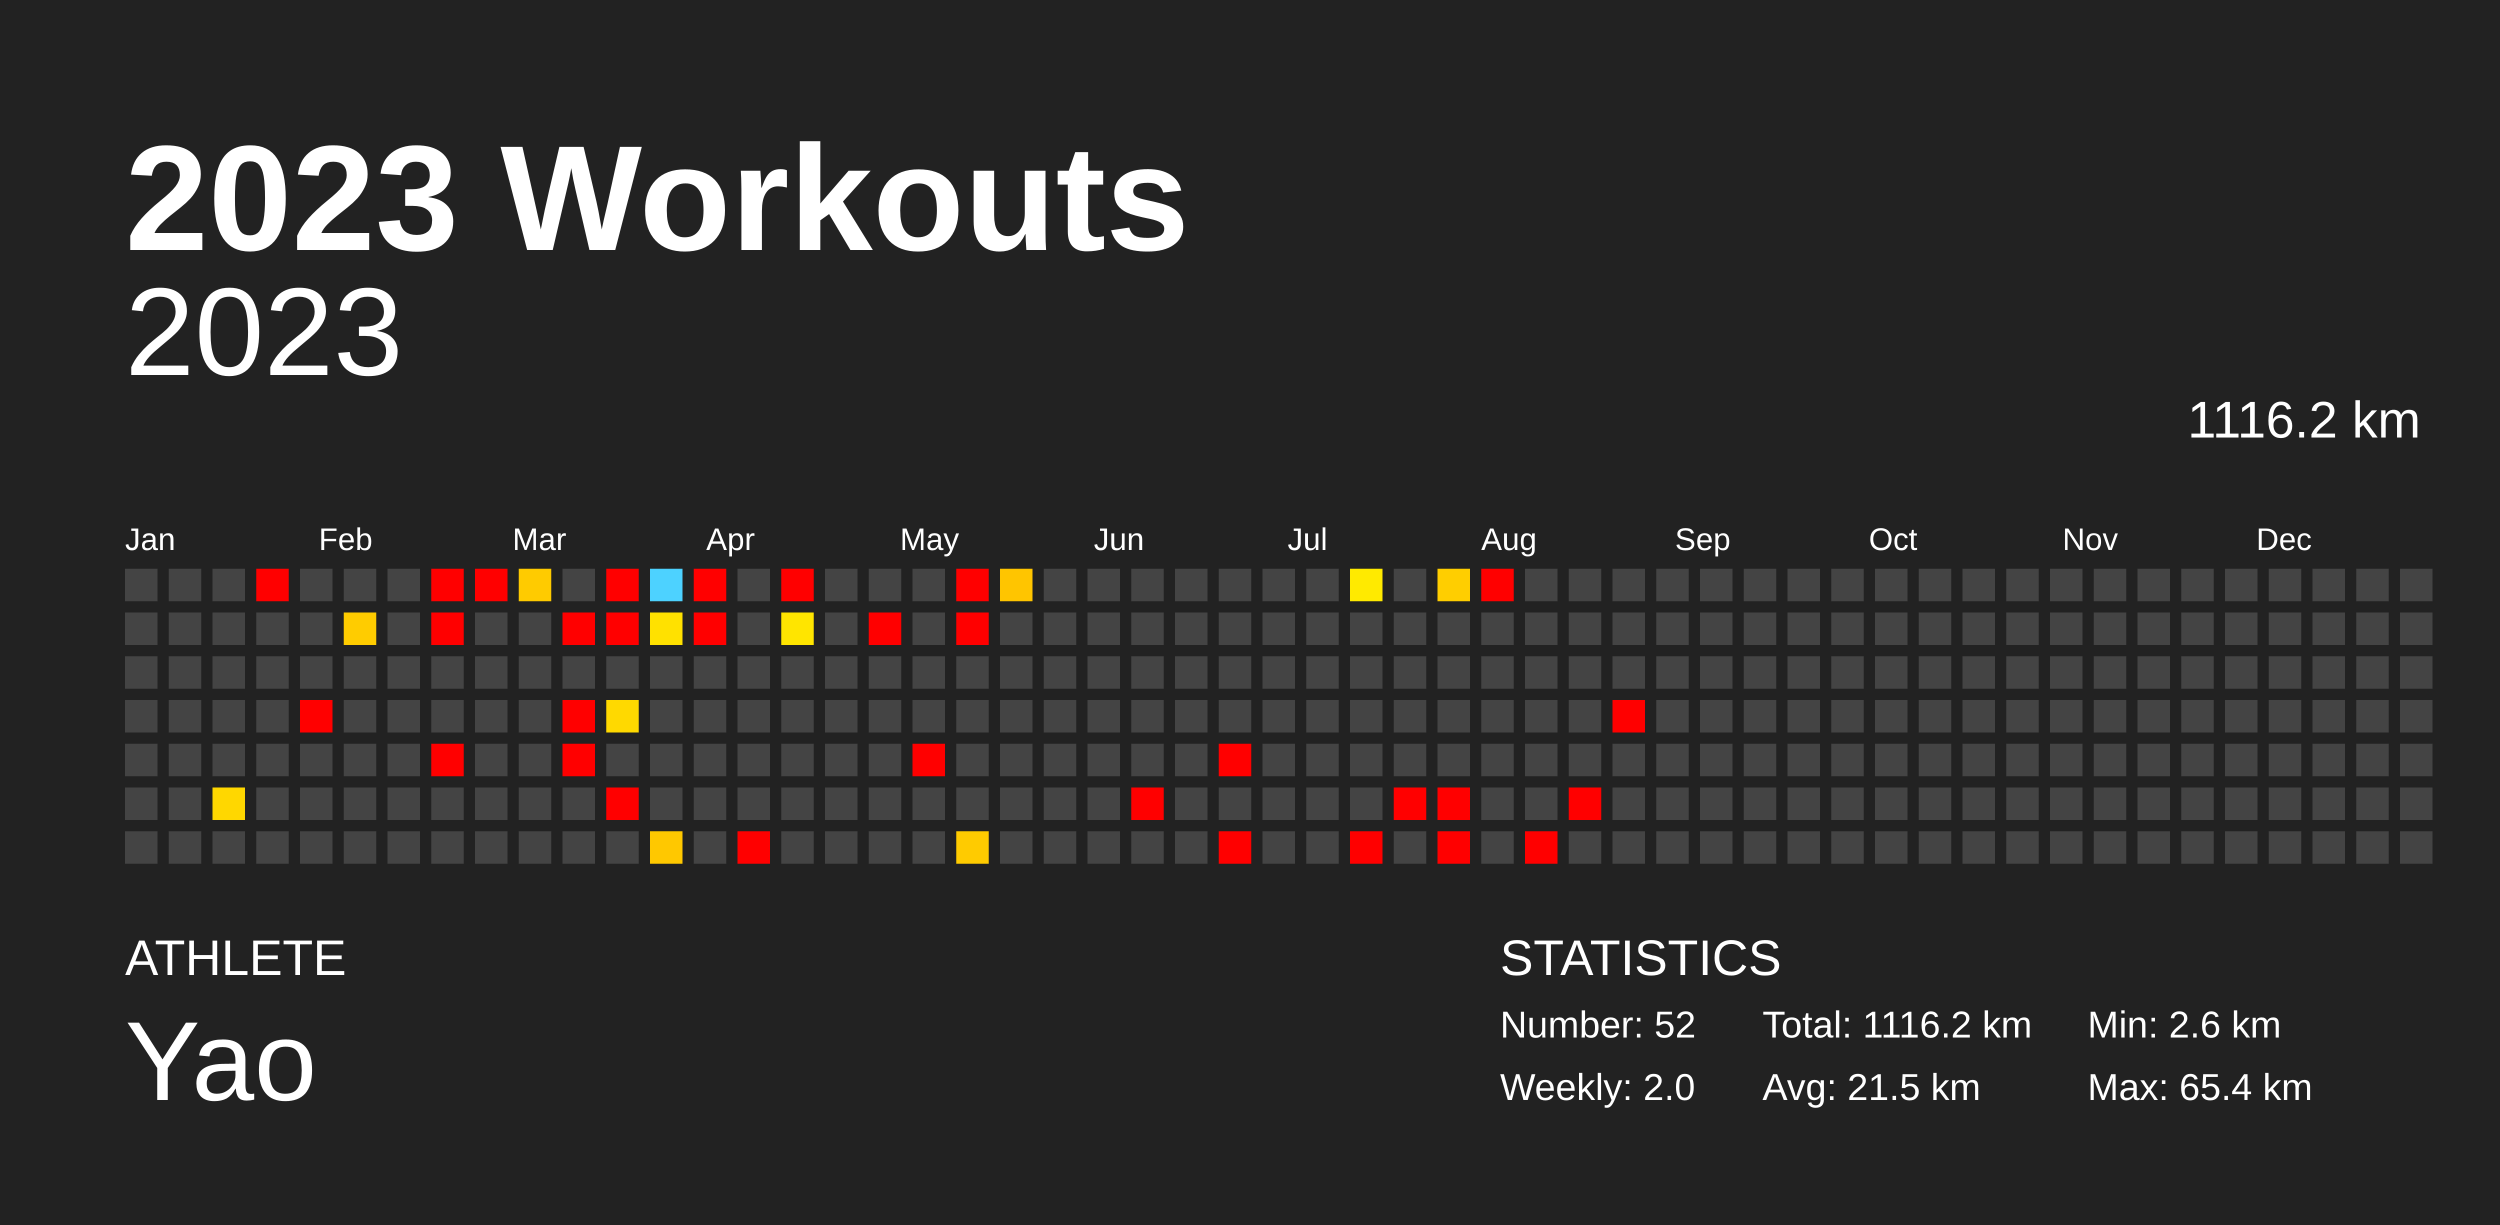
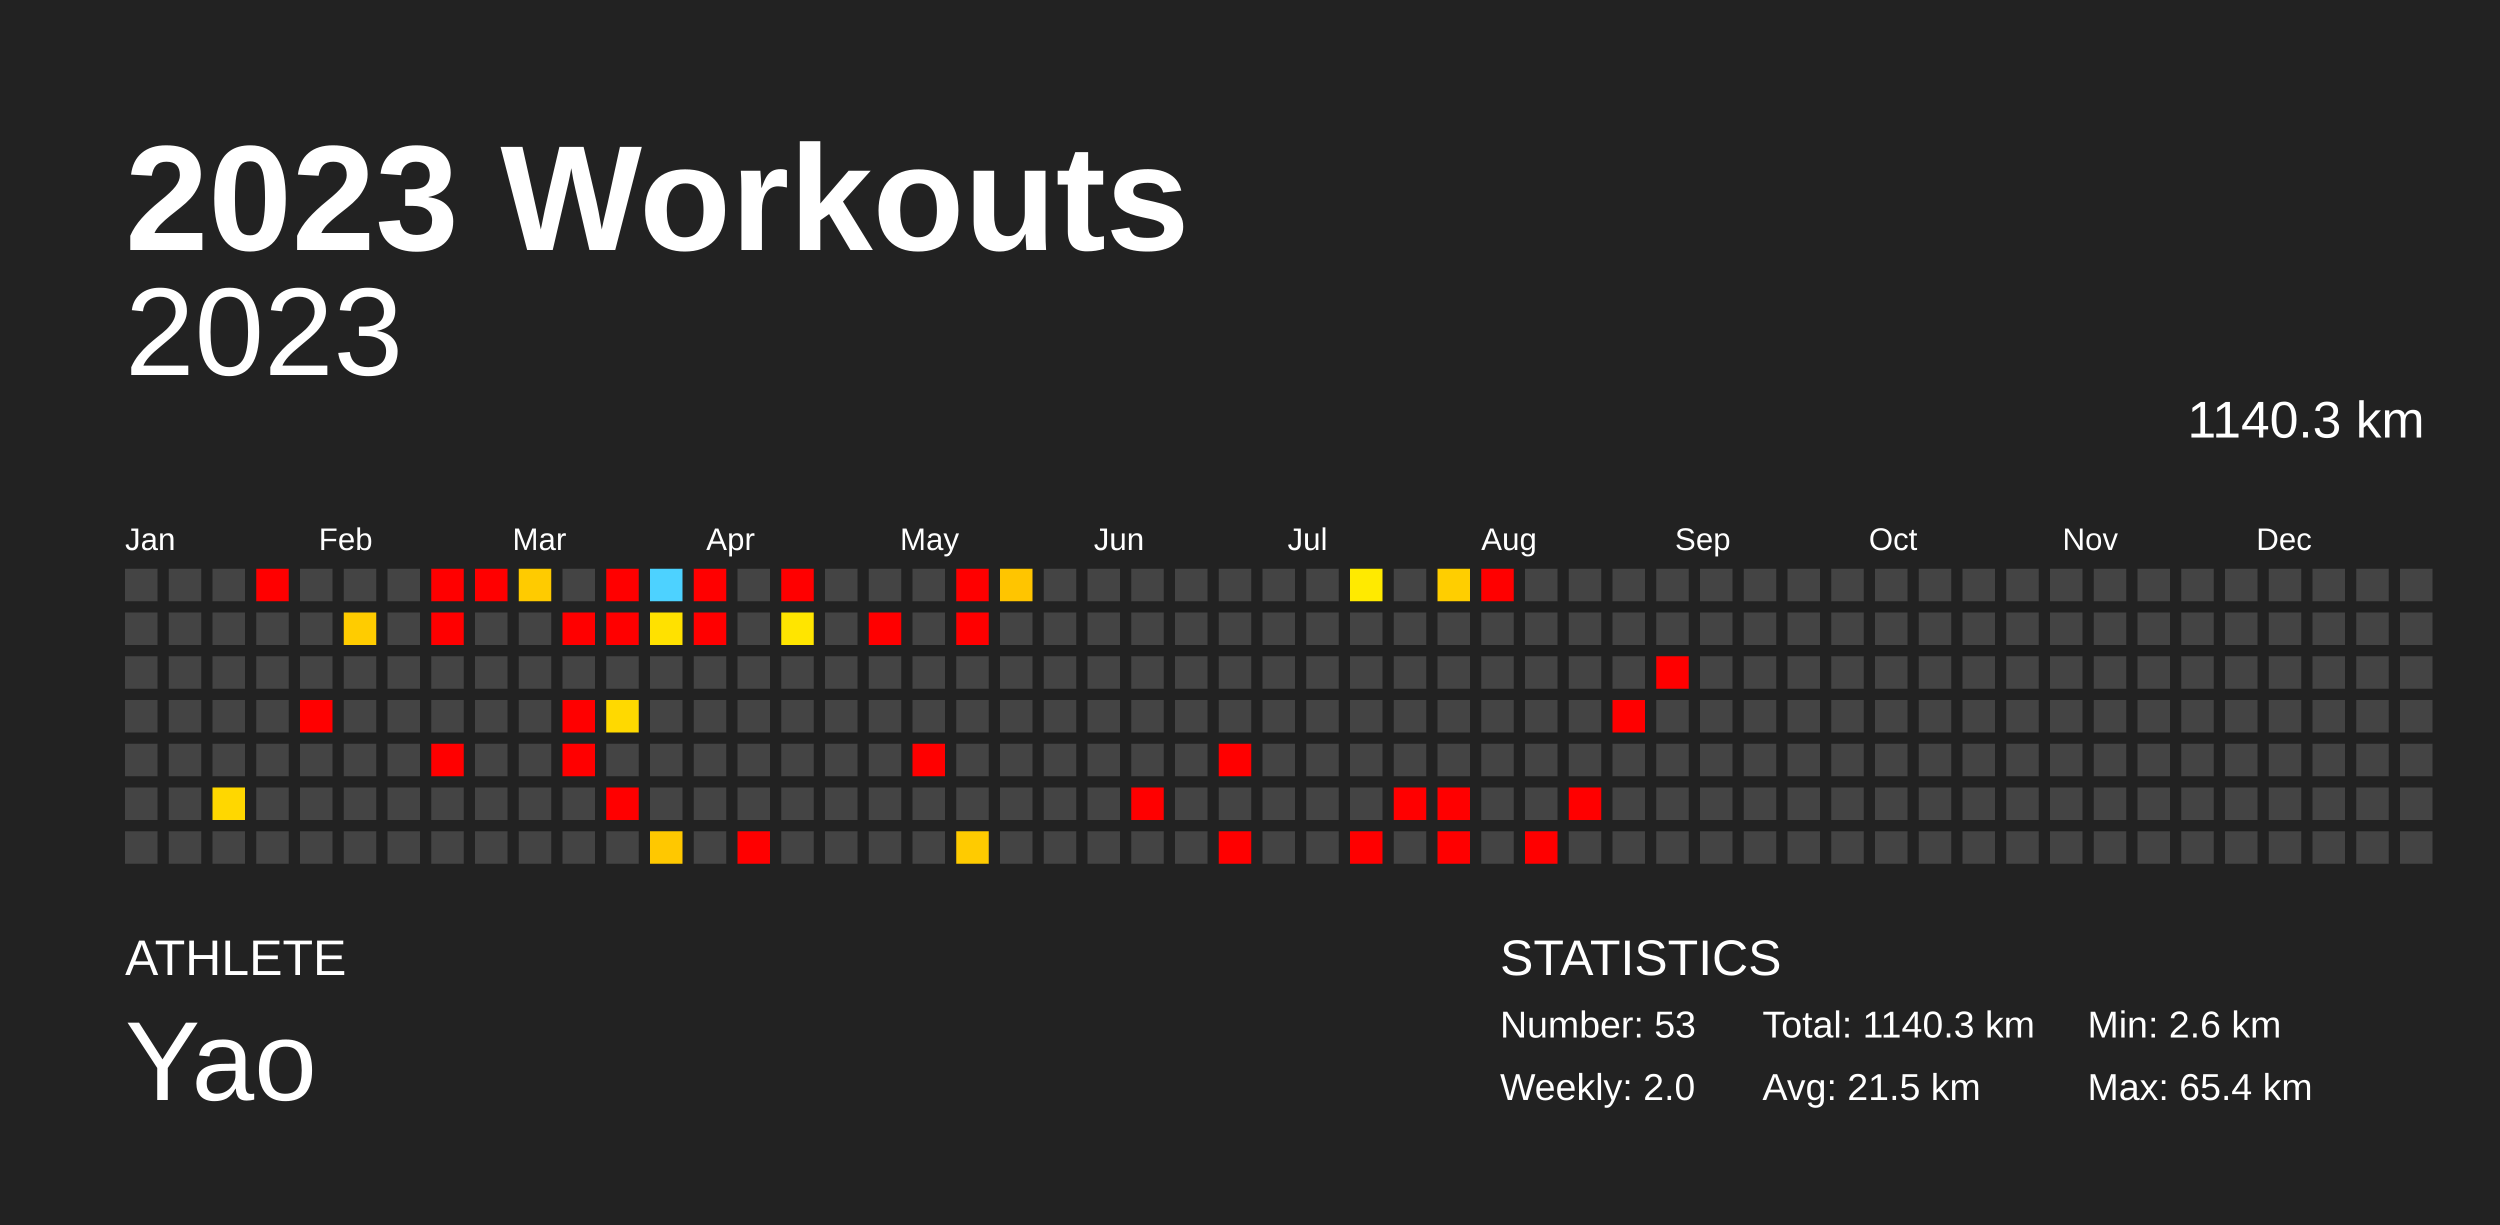
<svg xmlns="http://www.w3.org/2000/svg" baseProfile="full" height="98mm" version="1.1" viewBox="0,0,200,98" width="200mm">
  <defs />
  <rect fill="#222222" height="98" width="200" x="0" y="0" />
  <text fill="#FFFFFF" style="font-size:12px; font-family:Arial; font-weight:bold;" x="10" y="20">2023 Workouts</text>
  <text fill="#FFFFFF" style="font-size:4px; font-family:Arial" x="10" y="78">ATHLETE</text>
  <text fill="#FFFFFF" style="font-size:9px; font-family:Arial" x="10" y="88">Yao</text>
  <text fill="#FFFFFF" style="font-size:4px; font-family:Arial" x="120" y="78">STATISTICS</text>
-   <text fill="#FFFFFF" style="font-size:3px; font-family:Arial" x="120" y="83">Number: 52</text>
+   <text fill="#FFFFFF" style="font-size:3px; font-family:Arial" x="120" y="83">Number: 53</text>
  <text fill="#FFFFFF" style="font-size:3px; font-family:Arial" x="120" y="88">Weekly: 2.0</text>
-   <text fill="#FFFFFF" style="font-size:3px; font-family:Arial" x="141" y="83">Total: 1116.2 km</text>
+   <text fill="#FFFFFF" style="font-size:3px; font-family:Arial" x="141" y="83">Total: 1140.3 km</text>
  <text fill="#FFFFFF" style="font-size:3px; font-family:Arial" x="141" y="88">Avg: 21.5 km</text>
  <text fill="#FFFFFF" style="font-size:3px; font-family:Arial" x="167" y="83">Min: 2.6 km</text>
  <text fill="#FFFFFF" style="font-size:3px; font-family:Arial" x="167" y="88">Max: 65.4 km</text>
  <text alignment-baseline="hanging" fill="#FFFFFF" style="font-size:10.0px; font-family:Arial;" x="10" y="30">2023</text>
-   <text alignment-baseline="hanging" fill="#FFFFFF" style="font-size:4.125px; font-family:Arial;" x="175" y="35">1116.2 km</text>
+   <text alignment-baseline="hanging" fill="#FFFFFF" style="font-size:4.125px; font-family:Arial;" x="175" y="35">1140.3 km</text>
  <text fill="#FFFFFF" style="font-size:2.5px; font-family:Arial" x="10.0" y="44">Jan</text>
  <text fill="#FFFFFF" style="font-size:2.5px; font-family:Arial" x="25.5" y="44">Feb</text>
  <text fill="#FFFFFF" style="font-size:2.5px; font-family:Arial" x="41.0" y="44">Mar</text>
  <text fill="#FFFFFF" style="font-size:2.5px; font-family:Arial" x="56.5" y="44">Apr</text>
  <text fill="#FFFFFF" style="font-size:2.5px; font-family:Arial" x="72.0" y="44">May</text>
  <text fill="#FFFFFF" style="font-size:2.5px; font-family:Arial" x="87.5" y="44">Jun</text>
  <text fill="#FFFFFF" style="font-size:2.5px; font-family:Arial" x="103.0" y="44">Jul</text>
  <text fill="#FFFFFF" style="font-size:2.5px; font-family:Arial" x="118.5" y="44">Aug</text>
  <text fill="#FFFFFF" style="font-size:2.5px; font-family:Arial" x="134.0" y="44">Sep</text>
  <text fill="#FFFFFF" style="font-size:2.5px; font-family:Arial" x="149.5" y="44">Oct</text>
  <text fill="#FFFFFF" style="font-size:2.5px; font-family:Arial" x="165.0" y="44">Nov</text>
  <text fill="#FFFFFF" style="font-size:2.5px; font-family:Arial" x="180.5" y="44">Dec</text>
  <rect fill="#444444" height="2.6" width="2.6" x="10.0" y="45.5" />
  <rect fill="#444444" height="2.6" width="2.6" x="10.0" y="49.0" />
  <rect fill="#444444" height="2.6" width="2.6" x="10.0" y="52.5" />
  <rect fill="#444444" height="2.6" width="2.6" x="10.0" y="56.0" />
  <rect fill="#444444" height="2.6" width="2.6" x="10.0" y="59.5" />
  <rect fill="#444444" height="2.6" width="2.6" x="10.0" y="63.0" />
  <rect fill="#444444" height="2.6" width="2.6" x="10.0" y="66.5" />
  <rect fill="#444444" height="2.6" width="2.6" x="13.5" y="45.5" />
  <rect fill="#444444" height="2.6" width="2.6" x="13.5" y="49.0" />
  <rect fill="#444444" height="2.6" width="2.6" x="13.5" y="52.5" />
  <rect fill="#444444" height="2.6" width="2.6" x="13.5" y="56.0" />
  <rect fill="#444444" height="2.6" width="2.6" x="13.5" y="59.5" />
  <rect fill="#444444" height="2.6" width="2.6" x="13.5" y="63.0" />
  <rect fill="#444444" height="2.6" width="2.6" x="13.5" y="66.5" />
  <rect fill="#444444" height="2.6" width="2.6" x="17.0" y="45.5" />
  <rect fill="#444444" height="2.6" width="2.6" x="17.0" y="49.0" />
  <rect fill="#444444" height="2.6" width="2.6" x="17.0" y="52.5" />
  <rect fill="#444444" height="2.6" width="2.6" x="17.0" y="56.0" />
  <rect fill="#444444" height="2.6" width="2.6" x="17.0" y="59.5" />
  <rect fill="#ffd700" height="2.6" width="2.6" x="17.0" y="63.0" />
  <rect fill="#444444" height="2.6" width="2.6" x="17.0" y="66.5" />
  <rect fill="red" height="2.6" width="2.6" x="20.5" y="45.5" />
  <rect fill="#444444" height="2.6" width="2.6" x="20.5" y="49.0" />
  <rect fill="#444444" height="2.6" width="2.6" x="20.5" y="52.5" />
  <rect fill="#444444" height="2.6" width="2.6" x="20.5" y="56.0" />
  <rect fill="#444444" height="2.6" width="2.6" x="20.5" y="59.5" />
  <rect fill="#444444" height="2.6" width="2.6" x="20.5" y="63.0" />
  <rect fill="#444444" height="2.6" width="2.6" x="20.5" y="66.5" />
  <rect fill="#444444" height="2.6" width="2.6" x="24.0" y="45.5" />
  <rect fill="#444444" height="2.6" width="2.6" x="24.0" y="49.0" />
  <rect fill="#444444" height="2.6" width="2.6" x="24.0" y="52.5" />
  <rect fill="red" height="2.6" width="2.6" x="24.0" y="56.0" />
  <rect fill="#444444" height="2.6" width="2.6" x="24.0" y="59.5" />
  <rect fill="#444444" height="2.6" width="2.6" x="24.0" y="63.0" />
  <rect fill="#444444" height="2.6" width="2.6" x="24.0" y="66.5" />
  <rect fill="#444444" height="2.6" width="2.6" x="27.5" y="45.5" />
  <rect fill="#ffcc00" height="2.6" width="2.6" x="27.5" y="49.0" />
  <rect fill="#444444" height="2.6" width="2.6" x="27.5" y="52.5" />
  <rect fill="#444444" height="2.6" width="2.6" x="27.5" y="56.0" />
  <rect fill="#444444" height="2.6" width="2.6" x="27.5" y="59.5" />
  <rect fill="#444444" height="2.6" width="2.6" x="27.5" y="63.0" />
  <rect fill="#444444" height="2.6" width="2.6" x="27.5" y="66.5" />
  <rect fill="#444444" height="2.6" width="2.6" x="31.0" y="45.5" />
  <rect fill="#444444" height="2.6" width="2.6" x="31.0" y="49.0" />
  <rect fill="#444444" height="2.6" width="2.6" x="31.0" y="52.5" />
  <rect fill="#444444" height="2.6" width="2.6" x="31.0" y="56.0" />
  <rect fill="#444444" height="2.6" width="2.6" x="31.0" y="59.5" />
  <rect fill="#444444" height="2.6" width="2.6" x="31.0" y="63.0" />
  <rect fill="#444444" height="2.6" width="2.6" x="31.0" y="66.5" />
  <rect fill="red" height="2.6" width="2.6" x="34.5" y="45.5" />
  <rect fill="red" height="2.6" width="2.6" x="34.5" y="49.0" />
  <rect fill="#444444" height="2.6" width="2.6" x="34.5" y="52.5" />
  <rect fill="#444444" height="2.6" width="2.6" x="34.5" y="56.0" />
  <rect fill="red" height="2.6" width="2.6" x="34.5" y="59.5" />
  <rect fill="#444444" height="2.6" width="2.6" x="34.5" y="63.0" />
  <rect fill="#444444" height="2.6" width="2.6" x="34.5" y="66.5" />
  <rect fill="red" height="2.6" width="2.6" x="38.0" y="45.5" />
  <rect fill="#444444" height="2.6" width="2.6" x="38.0" y="49.0" />
  <rect fill="#444444" height="2.6" width="2.6" x="38.0" y="52.5" />
  <rect fill="#444444" height="2.6" width="2.6" x="38.0" y="56.0" />
  <rect fill="#444444" height="2.6" width="2.6" x="38.0" y="59.5" />
  <rect fill="#444444" height="2.6" width="2.6" x="38.0" y="63.0" />
  <rect fill="#444444" height="2.6" width="2.6" x="38.0" y="66.5" />
  <rect fill="#ffcb00" height="2.6" width="2.6" x="41.5" y="45.5" />
  <rect fill="#444444" height="2.6" width="2.6" x="41.5" y="49.0" />
  <rect fill="#444444" height="2.6" width="2.6" x="41.5" y="52.5" />
  <rect fill="#444444" height="2.6" width="2.6" x="41.5" y="56.0" />
  <rect fill="#444444" height="2.6" width="2.6" x="41.5" y="59.5" />
  <rect fill="#444444" height="2.6" width="2.6" x="41.5" y="63.0" />
  <rect fill="#444444" height="2.6" width="2.6" x="41.5" y="66.5" />
  <rect fill="#444444" height="2.6" width="2.6" x="45.0" y="45.5" />
  <rect fill="red" height="2.6" width="2.6" x="45.0" y="49.0" />
  <rect fill="#444444" height="2.6" width="2.6" x="45.0" y="52.5" />
  <rect fill="red" height="2.6" width="2.6" x="45.0" y="56.0" />
  <rect fill="red" height="2.6" width="2.6" x="45.0" y="59.5" />
  <rect fill="#444444" height="2.6" width="2.6" x="45.0" y="63.0" />
  <rect fill="#444444" height="2.6" width="2.6" x="45.0" y="66.5" />
  <rect fill="red" height="2.6" width="2.6" x="48.5" y="45.5" />
  <rect fill="red" height="2.6" width="2.6" x="48.5" y="49.0" />
  <rect fill="#444444" height="2.6" width="2.6" x="48.5" y="52.5" />
  <rect fill="#ffd900" height="2.6" width="2.6" x="48.5" y="56.0" />
  <rect fill="#444444" height="2.6" width="2.6" x="48.5" y="59.5" />
  <rect fill="red" height="2.6" width="2.6" x="48.5" y="63.0" />
  <rect fill="#444444" height="2.6" width="2.6" x="48.5" y="66.5" />
  <rect fill="#4dd2ff" height="2.6" width="2.6" x="52.0" y="45.5" />
  <rect fill="#ffe100" height="2.6" width="2.6" x="52.0" y="49.0" />
  <rect fill="#444444" height="2.6" width="2.6" x="52.0" y="52.5" />
  <rect fill="#444444" height="2.6" width="2.6" x="52.0" y="56.0" />
  <rect fill="#444444" height="2.6" width="2.6" x="52.0" y="59.5" />
  <rect fill="#444444" height="2.6" width="2.6" x="52.0" y="63.0" />
  <rect fill="#ffc800" height="2.6" width="2.6" x="52.0" y="66.5" />
  <rect fill="red" height="2.6" width="2.6" x="55.5" y="45.5" />
  <rect fill="red" height="2.6" width="2.6" x="55.5" y="49.0" />
  <rect fill="#444444" height="2.6" width="2.6" x="55.5" y="52.5" />
  <rect fill="#444444" height="2.6" width="2.6" x="55.5" y="56.0" />
  <rect fill="#444444" height="2.6" width="2.6" x="55.5" y="59.5" />
  <rect fill="#444444" height="2.6" width="2.6" x="55.5" y="63.0" />
  <rect fill="#444444" height="2.6" width="2.6" x="55.5" y="66.5" />
  <rect fill="#444444" height="2.6" width="2.6" x="59.0" y="45.5" />
  <rect fill="#444444" height="2.6" width="2.6" x="59.0" y="49.0" />
  <rect fill="#444444" height="2.6" width="2.6" x="59.0" y="52.5" />
  <rect fill="#444444" height="2.6" width="2.6" x="59.0" y="56.0" />
  <rect fill="#444444" height="2.6" width="2.6" x="59.0" y="59.5" />
  <rect fill="#444444" height="2.6" width="2.6" x="59.0" y="63.0" />
  <rect fill="red" height="2.6" width="2.6" x="59.0" y="66.5" />
  <rect fill="red" height="2.6" width="2.6" x="62.5" y="45.5" />
  <rect fill="#ffe500" height="2.6" width="2.6" x="62.5" y="49.0" />
  <rect fill="#444444" height="2.6" width="2.6" x="62.5" y="52.5" />
  <rect fill="#444444" height="2.6" width="2.6" x="62.5" y="56.0" />
  <rect fill="#444444" height="2.6" width="2.6" x="62.5" y="59.5" />
  <rect fill="#444444" height="2.6" width="2.6" x="62.5" y="63.0" />
  <rect fill="#444444" height="2.6" width="2.6" x="62.5" y="66.5" />
  <rect fill="#444444" height="2.6" width="2.6" x="66.0" y="45.5" />
  <rect fill="#444444" height="2.6" width="2.6" x="66.0" y="49.0" />
  <rect fill="#444444" height="2.6" width="2.6" x="66.0" y="52.5" />
  <rect fill="#444444" height="2.6" width="2.6" x="66.0" y="56.0" />
  <rect fill="#444444" height="2.6" width="2.6" x="66.0" y="59.5" />
  <rect fill="#444444" height="2.6" width="2.6" x="66.0" y="63.0" />
  <rect fill="#444444" height="2.6" width="2.6" x="66.0" y="66.5" />
  <rect fill="#444444" height="2.6" width="2.6" x="69.5" y="45.5" />
  <rect fill="red" height="2.6" width="2.6" x="69.5" y="49.0" />
  <rect fill="#444444" height="2.6" width="2.6" x="69.5" y="52.5" />
  <rect fill="#444444" height="2.6" width="2.6" x="69.5" y="56.0" />
  <rect fill="#444444" height="2.6" width="2.6" x="69.5" y="59.5" />
  <rect fill="#444444" height="2.6" width="2.6" x="69.5" y="63.0" />
  <rect fill="#444444" height="2.6" width="2.6" x="69.5" y="66.5" />
  <rect fill="#444444" height="2.6" width="2.6" x="73.0" y="45.5" />
  <rect fill="#444444" height="2.6" width="2.6" x="73.0" y="49.0" />
  <rect fill="#444444" height="2.6" width="2.6" x="73.0" y="52.5" />
  <rect fill="#444444" height="2.6" width="2.6" x="73.0" y="56.0" />
  <rect fill="red" height="2.6" width="2.6" x="73.0" y="59.5" />
  <rect fill="#444444" height="2.6" width="2.6" x="73.0" y="63.0" />
  <rect fill="#444444" height="2.6" width="2.6" x="73.0" y="66.5" />
  <rect fill="red" height="2.6" width="2.6" x="76.5" y="45.5" />
  <rect fill="red" height="2.6" width="2.6" x="76.5" y="49.0" />
  <rect fill="#444444" height="2.6" width="2.6" x="76.5" y="52.5" />
  <rect fill="#444444" height="2.6" width="2.6" x="76.5" y="56.0" />
  <rect fill="#444444" height="2.6" width="2.6" x="76.5" y="59.5" />
  <rect fill="#444444" height="2.6" width="2.6" x="76.5" y="63.0" />
  <rect fill="#ffcb00" height="2.6" width="2.6" x="76.5" y="66.5" />
  <rect fill="#ffc500" height="2.6" width="2.6" x="80.0" y="45.5" />
  <rect fill="#444444" height="2.6" width="2.6" x="80.0" y="49.0" />
  <rect fill="#444444" height="2.6" width="2.6" x="80.0" y="52.5" />
  <rect fill="#444444" height="2.6" width="2.6" x="80.0" y="56.0" />
  <rect fill="#444444" height="2.6" width="2.6" x="80.0" y="59.5" />
  <rect fill="#444444" height="2.6" width="2.6" x="80.0" y="63.0" />
  <rect fill="#444444" height="2.6" width="2.6" x="80.0" y="66.5" />
  <rect fill="#444444" height="2.6" width="2.6" x="83.5" y="45.5" />
  <rect fill="#444444" height="2.6" width="2.6" x="83.5" y="49.0" />
  <rect fill="#444444" height="2.6" width="2.6" x="83.5" y="52.5" />
  <rect fill="#444444" height="2.6" width="2.6" x="83.5" y="56.0" />
  <rect fill="#444444" height="2.6" width="2.6" x="83.5" y="59.5" />
  <rect fill="#444444" height="2.6" width="2.6" x="83.5" y="63.0" />
  <rect fill="#444444" height="2.6" width="2.6" x="83.5" y="66.5" />
  <rect fill="#444444" height="2.6" width="2.6" x="87.0" y="45.5" />
  <rect fill="#444444" height="2.6" width="2.6" x="87.0" y="49.0" />
  <rect fill="#444444" height="2.6" width="2.6" x="87.0" y="52.5" />
  <rect fill="#444444" height="2.6" width="2.6" x="87.0" y="56.0" />
  <rect fill="#444444" height="2.6" width="2.6" x="87.0" y="59.5" />
  <rect fill="#444444" height="2.6" width="2.6" x="87.0" y="63.0" />
  <rect fill="#444444" height="2.6" width="2.6" x="87.0" y="66.5" />
  <rect fill="#444444" height="2.6" width="2.6" x="90.5" y="45.5" />
  <rect fill="#444444" height="2.6" width="2.6" x="90.5" y="49.0" />
  <rect fill="#444444" height="2.6" width="2.6" x="90.5" y="52.5" />
  <rect fill="#444444" height="2.6" width="2.6" x="90.5" y="56.0" />
  <rect fill="#444444" height="2.6" width="2.6" x="90.5" y="59.5" />
  <rect fill="red" height="2.6" width="2.6" x="90.5" y="63.0" />
  <rect fill="#444444" height="2.6" width="2.6" x="90.5" y="66.5" />
  <rect fill="#444444" height="2.6" width="2.6" x="94.0" y="45.5" />
  <rect fill="#444444" height="2.6" width="2.6" x="94.0" y="49.0" />
  <rect fill="#444444" height="2.6" width="2.6" x="94.0" y="52.5" />
  <rect fill="#444444" height="2.6" width="2.6" x="94.0" y="56.0" />
  <rect fill="#444444" height="2.6" width="2.6" x="94.0" y="59.5" />
  <rect fill="#444444" height="2.6" width="2.6" x="94.0" y="63.0" />
  <rect fill="#444444" height="2.6" width="2.6" x="94.0" y="66.5" />
  <rect fill="#444444" height="2.6" width="2.6" x="97.5" y="45.5" />
  <rect fill="#444444" height="2.6" width="2.6" x="97.5" y="49.0" />
  <rect fill="#444444" height="2.6" width="2.6" x="97.5" y="52.5" />
  <rect fill="#444444" height="2.6" width="2.6" x="97.5" y="56.0" />
  <rect fill="red" height="2.6" width="2.6" x="97.5" y="59.5" />
  <rect fill="#444444" height="2.6" width="2.6" x="97.5" y="63.0" />
  <rect fill="red" height="2.6" width="2.6" x="97.5" y="66.5" />
  <rect fill="#444444" height="2.6" width="2.6" x="101.0" y="45.5" />
  <rect fill="#444444" height="2.6" width="2.6" x="101.0" y="49.0" />
  <rect fill="#444444" height="2.6" width="2.6" x="101.0" y="52.5" />
  <rect fill="#444444" height="2.6" width="2.6" x="101.0" y="56.0" />
  <rect fill="#444444" height="2.6" width="2.6" x="101.0" y="59.5" />
  <rect fill="#444444" height="2.6" width="2.6" x="101.0" y="63.0" />
  <rect fill="#444444" height="2.6" width="2.6" x="101.0" y="66.5" />
  <rect fill="#444444" height="2.6" width="2.6" x="104.5" y="45.5" />
  <rect fill="#444444" height="2.6" width="2.6" x="104.5" y="49.0" />
  <rect fill="#444444" height="2.6" width="2.6" x="104.5" y="52.5" />
  <rect fill="#444444" height="2.6" width="2.6" x="104.5" y="56.0" />
  <rect fill="#444444" height="2.6" width="2.6" x="104.5" y="59.5" />
  <rect fill="#444444" height="2.6" width="2.6" x="104.5" y="63.0" />
  <rect fill="#444444" height="2.6" width="2.6" x="104.5" y="66.5" />
  <rect fill="#ffea00" height="2.6" width="2.6" x="108.0" y="45.5" />
  <rect fill="#444444" height="2.6" width="2.6" x="108.0" y="49.0" />
  <rect fill="#444444" height="2.6" width="2.6" x="108.0" y="52.5" />
  <rect fill="#444444" height="2.6" width="2.6" x="108.0" y="56.0" />
  <rect fill="#444444" height="2.6" width="2.6" x="108.0" y="59.5" />
  <rect fill="#444444" height="2.6" width="2.6" x="108.0" y="63.0" />
  <rect fill="red" height="2.6" width="2.6" x="108.0" y="66.5" />
  <rect fill="#444444" height="2.6" width="2.6" x="111.5" y="45.5" />
  <rect fill="#444444" height="2.6" width="2.6" x="111.5" y="49.0" />
  <rect fill="#444444" height="2.6" width="2.6" x="111.5" y="52.5" />
  <rect fill="#444444" height="2.6" width="2.6" x="111.5" y="56.0" />
  <rect fill="#444444" height="2.6" width="2.6" x="111.5" y="59.5" />
  <rect fill="red" height="2.6" width="2.6" x="111.5" y="63.0" />
  <rect fill="#444444" height="2.6" width="2.6" x="111.5" y="66.5" />
  <rect fill="#ffce00" height="2.6" width="2.6" x="115.0" y="45.5" />
  <rect fill="#444444" height="2.6" width="2.6" x="115.0" y="49.0" />
  <rect fill="#444444" height="2.6" width="2.6" x="115.0" y="52.5" />
  <rect fill="#444444" height="2.6" width="2.6" x="115.0" y="56.0" />
  <rect fill="#444444" height="2.6" width="2.6" x="115.0" y="59.5" />
  <rect fill="red" height="2.6" width="2.6" x="115.0" y="63.0" />
  <rect fill="red" height="2.6" width="2.6" x="115.0" y="66.5" />
  <rect fill="red" height="2.6" width="2.6" x="118.5" y="45.5" />
  <rect fill="#444444" height="2.6" width="2.6" x="118.5" y="49.0" />
  <rect fill="#444444" height="2.6" width="2.6" x="118.5" y="52.5" />
  <rect fill="#444444" height="2.6" width="2.6" x="118.5" y="56.0" />
  <rect fill="#444444" height="2.6" width="2.6" x="118.5" y="59.5" />
  <rect fill="#444444" height="2.6" width="2.6" x="118.5" y="63.0" />
  <rect fill="#444444" height="2.6" width="2.6" x="118.5" y="66.5" />
  <rect fill="#444444" height="2.6" width="2.6" x="122.0" y="45.5" />
  <rect fill="#444444" height="2.6" width="2.6" x="122.0" y="49.0" />
  <rect fill="#444444" height="2.6" width="2.6" x="122.0" y="52.5" />
  <rect fill="#444444" height="2.6" width="2.6" x="122.0" y="56.0" />
  <rect fill="#444444" height="2.6" width="2.6" x="122.0" y="59.5" />
  <rect fill="#444444" height="2.6" width="2.6" x="122.0" y="63.0" />
  <rect fill="red" height="2.6" width="2.6" x="122.0" y="66.5" />
  <rect fill="#444444" height="2.6" width="2.6" x="125.5" y="45.5" />
  <rect fill="#444444" height="2.6" width="2.6" x="125.5" y="49.0" />
  <rect fill="#444444" height="2.6" width="2.6" x="125.5" y="52.5" />
  <rect fill="#444444" height="2.6" width="2.6" x="125.5" y="56.0" />
  <rect fill="#444444" height="2.6" width="2.6" x="125.5" y="59.5" />
  <rect fill="red" height="2.6" width="2.6" x="125.5" y="63.0" />
  <rect fill="#444444" height="2.6" width="2.6" x="125.5" y="66.5" />
  <rect fill="#444444" height="2.6" width="2.6" x="129.0" y="45.5" />
  <rect fill="#444444" height="2.6" width="2.6" x="129.0" y="49.0" />
  <rect fill="#444444" height="2.6" width="2.6" x="129.0" y="52.5" />
  <rect fill="red" height="2.6" width="2.6" x="129.0" y="56.0" />
  <rect fill="#444444" height="2.6" width="2.6" x="129.0" y="59.5" />
  <rect fill="#444444" height="2.6" width="2.6" x="129.0" y="63.0" />
  <rect fill="#444444" height="2.6" width="2.6" x="129.0" y="66.5" />
  <rect fill="#444444" height="2.6" width="2.6" x="132.5" y="45.5" />
  <rect fill="#444444" height="2.6" width="2.6" x="132.5" y="49.0" />
-   <rect fill="#444444" height="2.6" width="2.6" x="132.5" y="52.5" />
+   <rect fill="red" height="2.6" width="2.6" x="132.5" y="52.5" />
  <rect fill="#444444" height="2.6" width="2.6" x="132.5" y="56.0" />
  <rect fill="#444444" height="2.6" width="2.6" x="132.5" y="59.5" />
  <rect fill="#444444" height="2.6" width="2.6" x="132.5" y="63.0" />
  <rect fill="#444444" height="2.6" width="2.6" x="132.5" y="66.5" />
  <rect fill="#444444" height="2.6" width="2.6" x="136.0" y="45.5" />
  <rect fill="#444444" height="2.6" width="2.6" x="136.0" y="49.0" />
  <rect fill="#444444" height="2.6" width="2.6" x="136.0" y="52.5" />
  <rect fill="#444444" height="2.6" width="2.6" x="136.0" y="56.0" />
  <rect fill="#444444" height="2.6" width="2.6" x="136.0" y="59.5" />
  <rect fill="#444444" height="2.6" width="2.6" x="136.0" y="63.0" />
  <rect fill="#444444" height="2.6" width="2.6" x="136.0" y="66.5" />
  <rect fill="#444444" height="2.6" width="2.6" x="139.5" y="45.5" />
  <rect fill="#444444" height="2.6" width="2.6" x="139.5" y="49.0" />
  <rect fill="#444444" height="2.6" width="2.6" x="139.5" y="52.5" />
  <rect fill="#444444" height="2.6" width="2.6" x="139.5" y="56.0" />
  <rect fill="#444444" height="2.6" width="2.6" x="139.5" y="59.5" />
  <rect fill="#444444" height="2.6" width="2.6" x="139.5" y="63.0" />
  <rect fill="#444444" height="2.6" width="2.6" x="139.5" y="66.5" />
  <rect fill="#444444" height="2.6" width="2.6" x="143.0" y="45.5" />
  <rect fill="#444444" height="2.6" width="2.6" x="143.0" y="49.0" />
  <rect fill="#444444" height="2.6" width="2.6" x="143.0" y="52.5" />
  <rect fill="#444444" height="2.6" width="2.6" x="143.0" y="56.0" />
  <rect fill="#444444" height="2.6" width="2.6" x="143.0" y="59.5" />
  <rect fill="#444444" height="2.6" width="2.6" x="143.0" y="63.0" />
  <rect fill="#444444" height="2.6" width="2.6" x="143.0" y="66.5" />
  <rect fill="#444444" height="2.6" width="2.6" x="146.5" y="45.5" />
  <rect fill="#444444" height="2.6" width="2.6" x="146.5" y="49.0" />
  <rect fill="#444444" height="2.6" width="2.6" x="146.5" y="52.5" />
  <rect fill="#444444" height="2.6" width="2.6" x="146.5" y="56.0" />
  <rect fill="#444444" height="2.6" width="2.6" x="146.5" y="59.5" />
  <rect fill="#444444" height="2.6" width="2.6" x="146.5" y="63.0" />
  <rect fill="#444444" height="2.6" width="2.6" x="146.5" y="66.5" />
  <rect fill="#444444" height="2.6" width="2.6" x="150.0" y="45.5" />
  <rect fill="#444444" height="2.6" width="2.6" x="150.0" y="49.0" />
  <rect fill="#444444" height="2.6" width="2.6" x="150.0" y="52.5" />
  <rect fill="#444444" height="2.6" width="2.6" x="150.0" y="56.0" />
  <rect fill="#444444" height="2.6" width="2.6" x="150.0" y="59.5" />
  <rect fill="#444444" height="2.6" width="2.6" x="150.0" y="63.0" />
  <rect fill="#444444" height="2.6" width="2.6" x="150.0" y="66.5" />
  <rect fill="#444444" height="2.6" width="2.6" x="153.5" y="45.5" />
  <rect fill="#444444" height="2.6" width="2.6" x="153.5" y="49.0" />
  <rect fill="#444444" height="2.6" width="2.6" x="153.5" y="52.5" />
  <rect fill="#444444" height="2.6" width="2.6" x="153.5" y="56.0" />
  <rect fill="#444444" height="2.6" width="2.6" x="153.5" y="59.5" />
  <rect fill="#444444" height="2.6" width="2.6" x="153.5" y="63.0" />
  <rect fill="#444444" height="2.6" width="2.6" x="153.5" y="66.5" />
  <rect fill="#444444" height="2.6" width="2.6" x="157.0" y="45.5" />
  <rect fill="#444444" height="2.6" width="2.6" x="157.0" y="49.0" />
  <rect fill="#444444" height="2.6" width="2.6" x="157.0" y="52.5" />
  <rect fill="#444444" height="2.6" width="2.6" x="157.0" y="56.0" />
  <rect fill="#444444" height="2.6" width="2.6" x="157.0" y="59.5" />
  <rect fill="#444444" height="2.6" width="2.6" x="157.0" y="63.0" />
  <rect fill="#444444" height="2.6" width="2.6" x="157.0" y="66.5" />
  <rect fill="#444444" height="2.6" width="2.6" x="160.5" y="45.5" />
  <rect fill="#444444" height="2.6" width="2.6" x="160.5" y="49.0" />
  <rect fill="#444444" height="2.6" width="2.6" x="160.5" y="52.5" />
  <rect fill="#444444" height="2.6" width="2.6" x="160.5" y="56.0" />
  <rect fill="#444444" height="2.6" width="2.6" x="160.5" y="59.5" />
  <rect fill="#444444" height="2.6" width="2.6" x="160.5" y="63.0" />
  <rect fill="#444444" height="2.6" width="2.6" x="160.5" y="66.5" />
  <rect fill="#444444" height="2.6" width="2.6" x="164.0" y="45.5" />
  <rect fill="#444444" height="2.6" width="2.6" x="164.0" y="49.0" />
  <rect fill="#444444" height="2.6" width="2.6" x="164.0" y="52.5" />
  <rect fill="#444444" height="2.6" width="2.6" x="164.0" y="56.0" />
  <rect fill="#444444" height="2.6" width="2.6" x="164.0" y="59.5" />
  <rect fill="#444444" height="2.6" width="2.6" x="164.0" y="63.0" />
  <rect fill="#444444" height="2.6" width="2.6" x="164.0" y="66.5" />
  <rect fill="#444444" height="2.6" width="2.6" x="167.5" y="45.5" />
  <rect fill="#444444" height="2.6" width="2.6" x="167.5" y="49.0" />
  <rect fill="#444444" height="2.6" width="2.6" x="167.5" y="52.5" />
  <rect fill="#444444" height="2.6" width="2.6" x="167.5" y="56.0" />
  <rect fill="#444444" height="2.6" width="2.6" x="167.5" y="59.5" />
  <rect fill="#444444" height="2.6" width="2.6" x="167.5" y="63.0" />
  <rect fill="#444444" height="2.6" width="2.6" x="167.5" y="66.5" />
  <rect fill="#444444" height="2.6" width="2.6" x="171.0" y="45.5" />
  <rect fill="#444444" height="2.6" width="2.6" x="171.0" y="49.0" />
  <rect fill="#444444" height="2.6" width="2.6" x="171.0" y="52.5" />
  <rect fill="#444444" height="2.6" width="2.6" x="171.0" y="56.0" />
  <rect fill="#444444" height="2.6" width="2.6" x="171.0" y="59.5" />
  <rect fill="#444444" height="2.6" width="2.6" x="171.0" y="63.0" />
  <rect fill="#444444" height="2.6" width="2.6" x="171.0" y="66.5" />
  <rect fill="#444444" height="2.6" width="2.6" x="174.5" y="45.5" />
  <rect fill="#444444" height="2.6" width="2.6" x="174.5" y="49.0" />
  <rect fill="#444444" height="2.6" width="2.6" x="174.5" y="52.5" />
  <rect fill="#444444" height="2.6" width="2.6" x="174.5" y="56.0" />
  <rect fill="#444444" height="2.6" width="2.6" x="174.5" y="59.5" />
  <rect fill="#444444" height="2.6" width="2.6" x="174.5" y="63.0" />
  <rect fill="#444444" height="2.6" width="2.6" x="174.5" y="66.5" />
  <rect fill="#444444" height="2.6" width="2.6" x="178.0" y="45.5" />
  <rect fill="#444444" height="2.6" width="2.6" x="178.0" y="49.0" />
  <rect fill="#444444" height="2.6" width="2.6" x="178.0" y="52.5" />
  <rect fill="#444444" height="2.6" width="2.6" x="178.0" y="56.0" />
  <rect fill="#444444" height="2.6" width="2.6" x="178.0" y="59.5" />
  <rect fill="#444444" height="2.6" width="2.6" x="178.0" y="63.0" />
  <rect fill="#444444" height="2.6" width="2.6" x="178.0" y="66.5" />
  <rect fill="#444444" height="2.6" width="2.6" x="181.5" y="45.5" />
  <rect fill="#444444" height="2.6" width="2.6" x="181.5" y="49.0" />
  <rect fill="#444444" height="2.6" width="2.6" x="181.5" y="52.5" />
  <rect fill="#444444" height="2.6" width="2.6" x="181.5" y="56.0" />
  <rect fill="#444444" height="2.6" width="2.6" x="181.5" y="59.5" />
  <rect fill="#444444" height="2.6" width="2.6" x="181.5" y="63.0" />
  <rect fill="#444444" height="2.6" width="2.6" x="181.5" y="66.5" />
  <rect fill="#444444" height="2.6" width="2.6" x="185.0" y="45.5" />
  <rect fill="#444444" height="2.6" width="2.6" x="185.0" y="49.0" />
  <rect fill="#444444" height="2.6" width="2.6" x="185.0" y="52.5" />
  <rect fill="#444444" height="2.6" width="2.6" x="185.0" y="56.0" />
  <rect fill="#444444" height="2.6" width="2.6" x="185.0" y="59.5" />
  <rect fill="#444444" height="2.6" width="2.6" x="185.0" y="63.0" />
  <rect fill="#444444" height="2.6" width="2.6" x="185.0" y="66.5" />
  <rect fill="#444444" height="2.6" width="2.6" x="188.5" y="45.5" />
  <rect fill="#444444" height="2.6" width="2.6" x="188.5" y="49.0" />
  <rect fill="#444444" height="2.6" width="2.6" x="188.5" y="52.5" />
  <rect fill="#444444" height="2.6" width="2.6" x="188.5" y="56.0" />
  <rect fill="#444444" height="2.6" width="2.6" x="188.5" y="59.5" />
  <rect fill="#444444" height="2.6" width="2.6" x="188.5" y="63.0" />
  <rect fill="#444444" height="2.6" width="2.6" x="188.5" y="66.5" />
  <rect fill="#444444" height="2.6" width="2.6" x="192.0" y="45.5" />
  <rect fill="#444444" height="2.6" width="2.6" x="192.0" y="49.0" />
  <rect fill="#444444" height="2.6" width="2.6" x="192.0" y="52.5" />
  <rect fill="#444444" height="2.6" width="2.6" x="192.0" y="56.0" />
  <rect fill="#444444" height="2.6" width="2.6" x="192.0" y="59.5" />
  <rect fill="#444444" height="2.6" width="2.6" x="192.0" y="63.0" />
  <rect fill="#444444" height="2.6" width="2.6" x="192.0" y="66.5" />
</svg>
